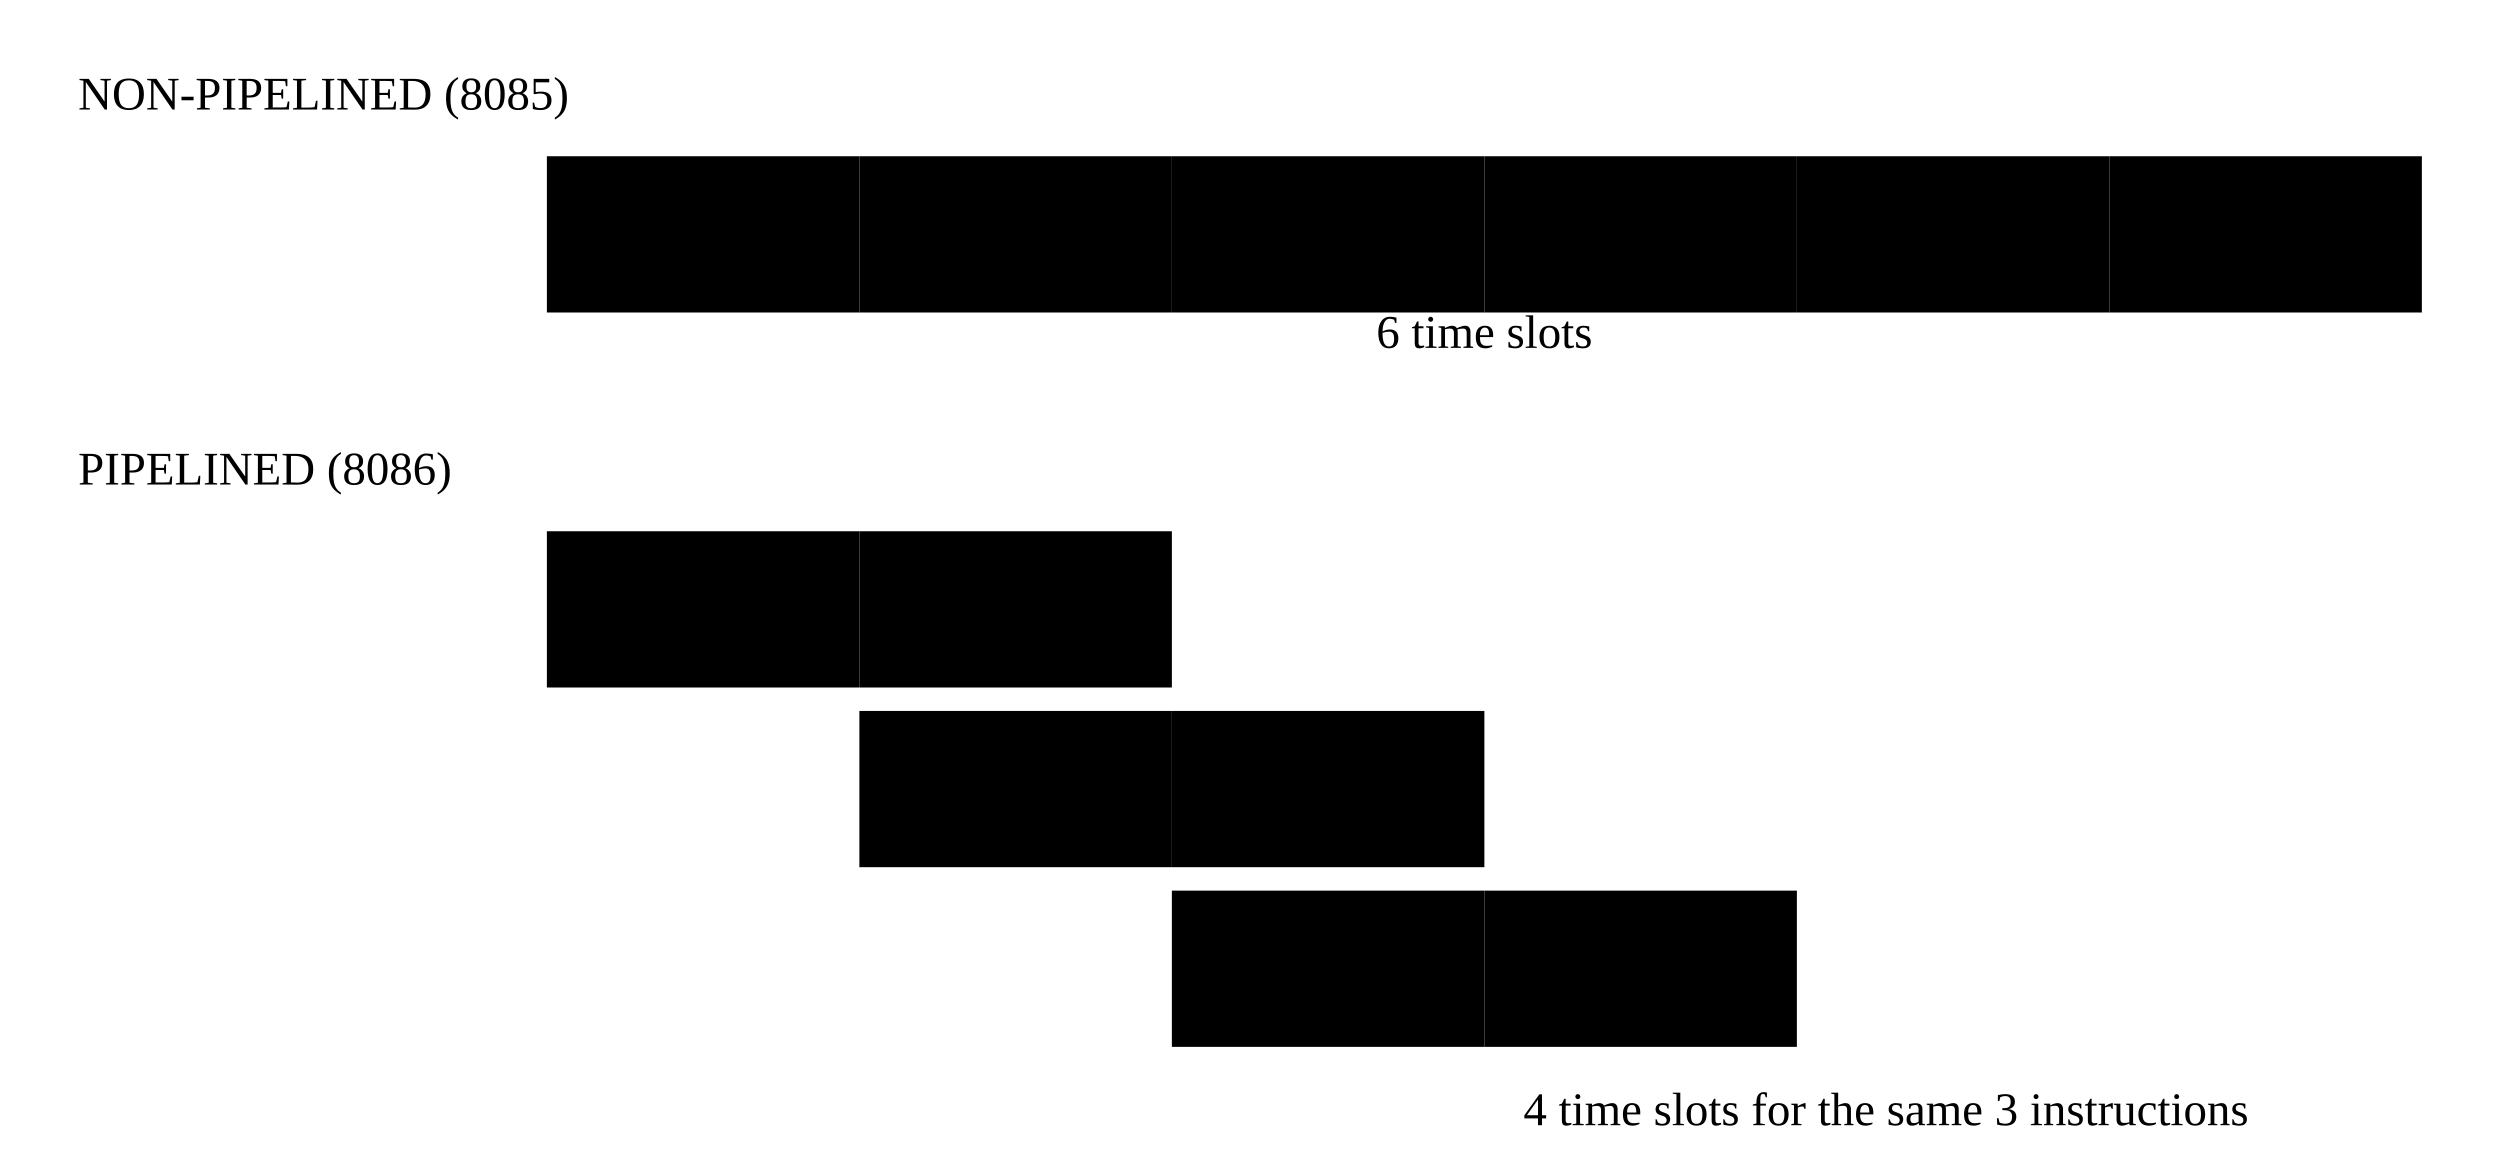
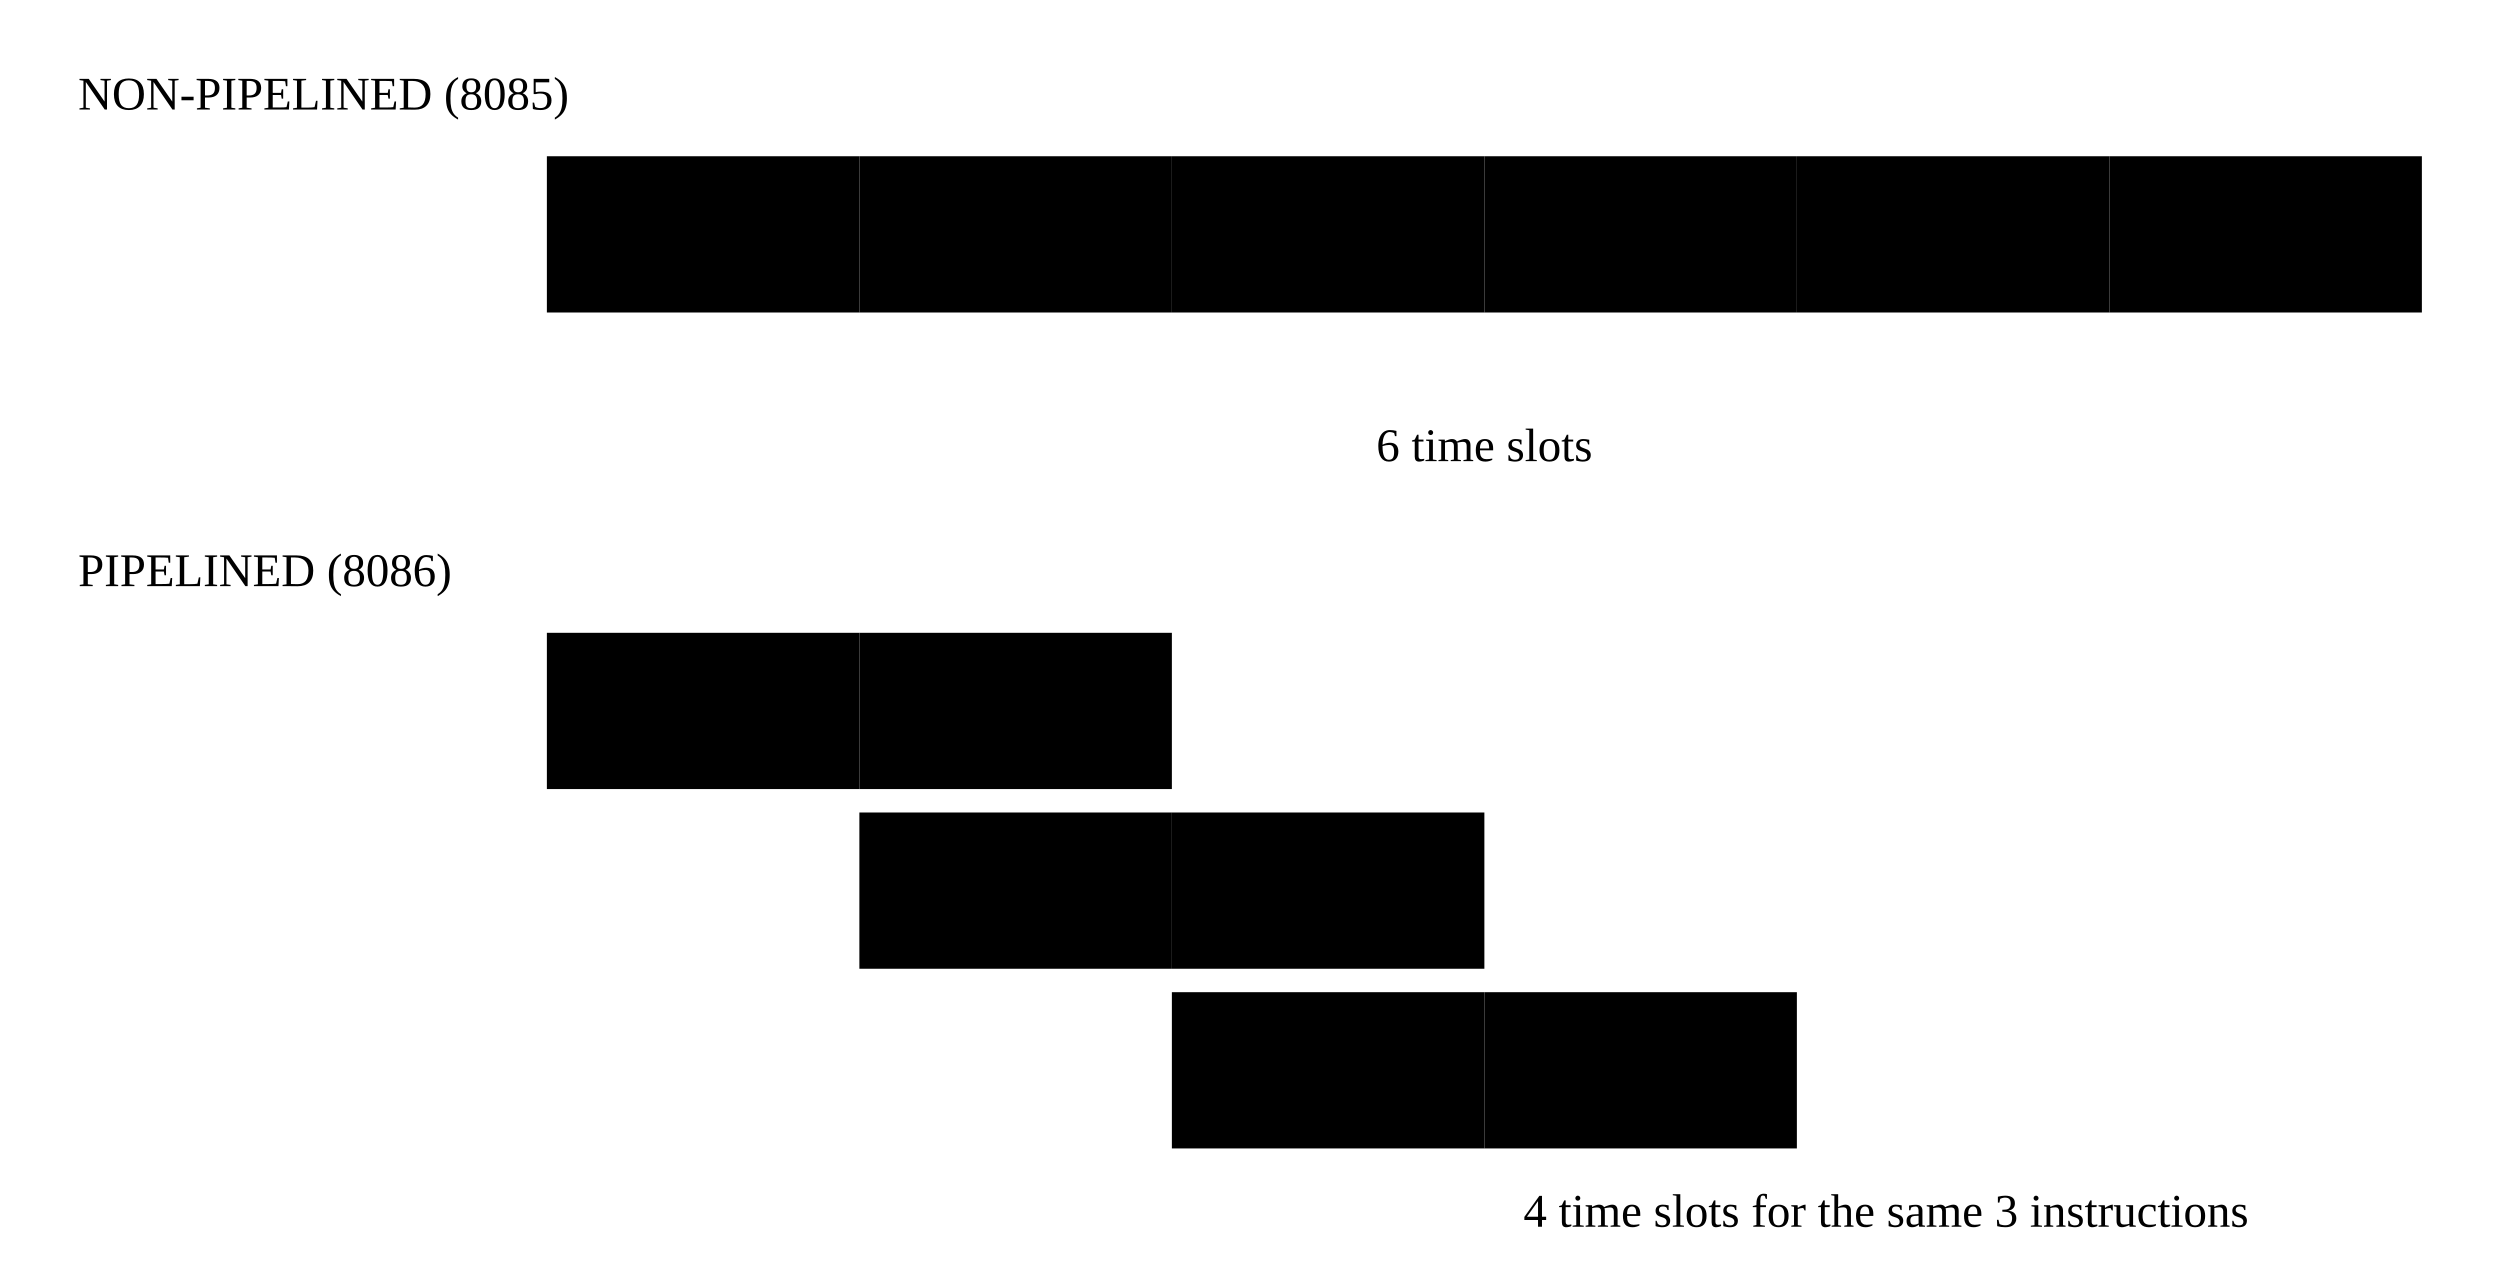
- <svg xmlns="http://www.w3.org/2000/svg" viewBox="0 0 640 300" style="min-width:520px">
+ <svg xmlns="http://www.w3.org/2000/svg" viewBox="0 0 640 326" style="min-width:520px">
  <rect class="d-box-2" x="140" y="40" width="80" height="40" rx="0" />
  <rect class="d-box-3" x="220" y="40" width="80" height="40" rx="0" />
  <rect class="d-box-2" x="300" y="40" width="80" height="40" rx="0" />
  <rect class="d-box-3" x="380" y="40" width="80" height="40" rx="0" />
  <rect class="d-box-2" x="460" y="40" width="80" height="40" rx="0" />
  <rect class="d-box-3" x="540" y="40" width="80" height="40" rx="0" />
-   <rect class="d-box-2" x="140" y="136" width="80" height="40" rx="0" />
-   <rect class="d-box-3" x="220" y="136" width="80" height="40" rx="0" />
-   <rect class="d-box-2" x="220" y="182" width="80" height="40" rx="0" />
-   <rect class="d-box-3" x="300" y="182" width="80" height="40" rx="0" />
-   <rect class="d-box-2" x="300" y="228" width="80" height="40" rx="0" />
-   <rect class="d-box-3" x="380" y="228" width="80" height="40" rx="0" />
+   <rect class="d-box-2" x="140" y="162" width="80" height="40" rx="0" />
+   <rect class="d-box-3" x="220" y="162" width="80" height="40" rx="0" />
+   <rect class="d-box-2" x="220" y="208" width="80" height="40" rx="0" />
+   <rect class="d-box-3" x="300" y="208" width="80" height="40" rx="0" />
+   <rect class="d-box-2" x="300" y="254" width="80" height="40" rx="0" />
+   <rect class="d-box-3" x="380" y="254" width="80" height="40" rx="0" />
  <path class="d-line-mut d-arr2" d="M140.0 98.0 L620.0 98.0" />
  <path class="d-line-mut" d="M140.0 92.0 L140.0 104.0" />
  <path class="d-line-mut" d="M620.0 92.0 L620.0 104.0" />
-   <path class="d-line-acc d-arr2-acc" d="M140.0 284.0 L380.0 284.0" />
+   <path class="d-line-acc d-arr2-acc" d="M140.0 310.0 L380.0 310.0" />
  <text class="d-caps" x="20" y="24.0" text-anchor="start" dominant-baseline="central">NON-PIPELINED (8085)</text>
  <text class="d-label" x="180" y="60.0" text-anchor="middle" dominant-baseline="central">fetch 1</text>
  <text class="d-label" x="260" y="60.0" text-anchor="middle" dominant-baseline="central">exec 1</text>
  <text class="d-label" x="340" y="60.0" text-anchor="middle" dominant-baseline="central">fetch 2</text>
  <text class="d-label" x="420" y="60.0" text-anchor="middle" dominant-baseline="central">exec 2</text>
  <text class="d-label" x="500" y="60.0" text-anchor="middle" dominant-baseline="central">fetch 3</text>
  <text class="d-label" x="580" y="60.0" text-anchor="middle" dominant-baseline="central">exec 3</text>
-   <text class="d-caps" x="20" y="120.0" text-anchor="start" dominant-baseline="central">PIPELINED (8086)</text>
-   <text class="d-label" x="180" y="156.0" text-anchor="middle" dominant-baseline="central">fetch 1</text>
-   <text class="d-label" x="260" y="156.0" text-anchor="middle" dominant-baseline="central">exec 1</text>
-   <text class="d-label" x="260" y="202.0" text-anchor="middle" dominant-baseline="central">fetch 2</text>
-   <text class="d-label" x="340" y="202.0" text-anchor="middle" dominant-baseline="central">exec 2</text>
-   <text class="d-label" x="340" y="248.0" text-anchor="middle" dominant-baseline="central">fetch 3</text>
-   <text class="d-label" x="420" y="248.0" text-anchor="middle" dominant-baseline="central">exec 3</text>
-   <text class="d-small" x="380" y="85.0" text-anchor="middle" dominant-baseline="central">6 time slots</text>
-   <text class="d-small" x="390" y="284.0" text-anchor="start" dominant-baseline="central">4 time slots for the same 3 instructions</text>
+   <text class="d-caps" x="20" y="146.0" text-anchor="start" dominant-baseline="central">PIPELINED (8086)</text>
+   <text class="d-label" x="180" y="182.0" text-anchor="middle" dominant-baseline="central">fetch 1</text>
+   <text class="d-label" x="260" y="182.0" text-anchor="middle" dominant-baseline="central">exec 1</text>
+   <text class="d-label" x="260" y="228.0" text-anchor="middle" dominant-baseline="central">fetch 2</text>
+   <text class="d-label" x="340" y="228.0" text-anchor="middle" dominant-baseline="central">exec 2</text>
+   <text class="d-label" x="340" y="274.0" text-anchor="middle" dominant-baseline="central">fetch 3</text>
+   <text class="d-label" x="420" y="274.0" text-anchor="middle" dominant-baseline="central">exec 3</text>
+   <text class="d-small" x="380" y="114.0" text-anchor="middle" dominant-baseline="central">6 time slots</text>
+   <text class="d-small" x="390" y="310.0" text-anchor="start" dominant-baseline="central">4 time slots for the same 3 instructions</text>
</svg>
